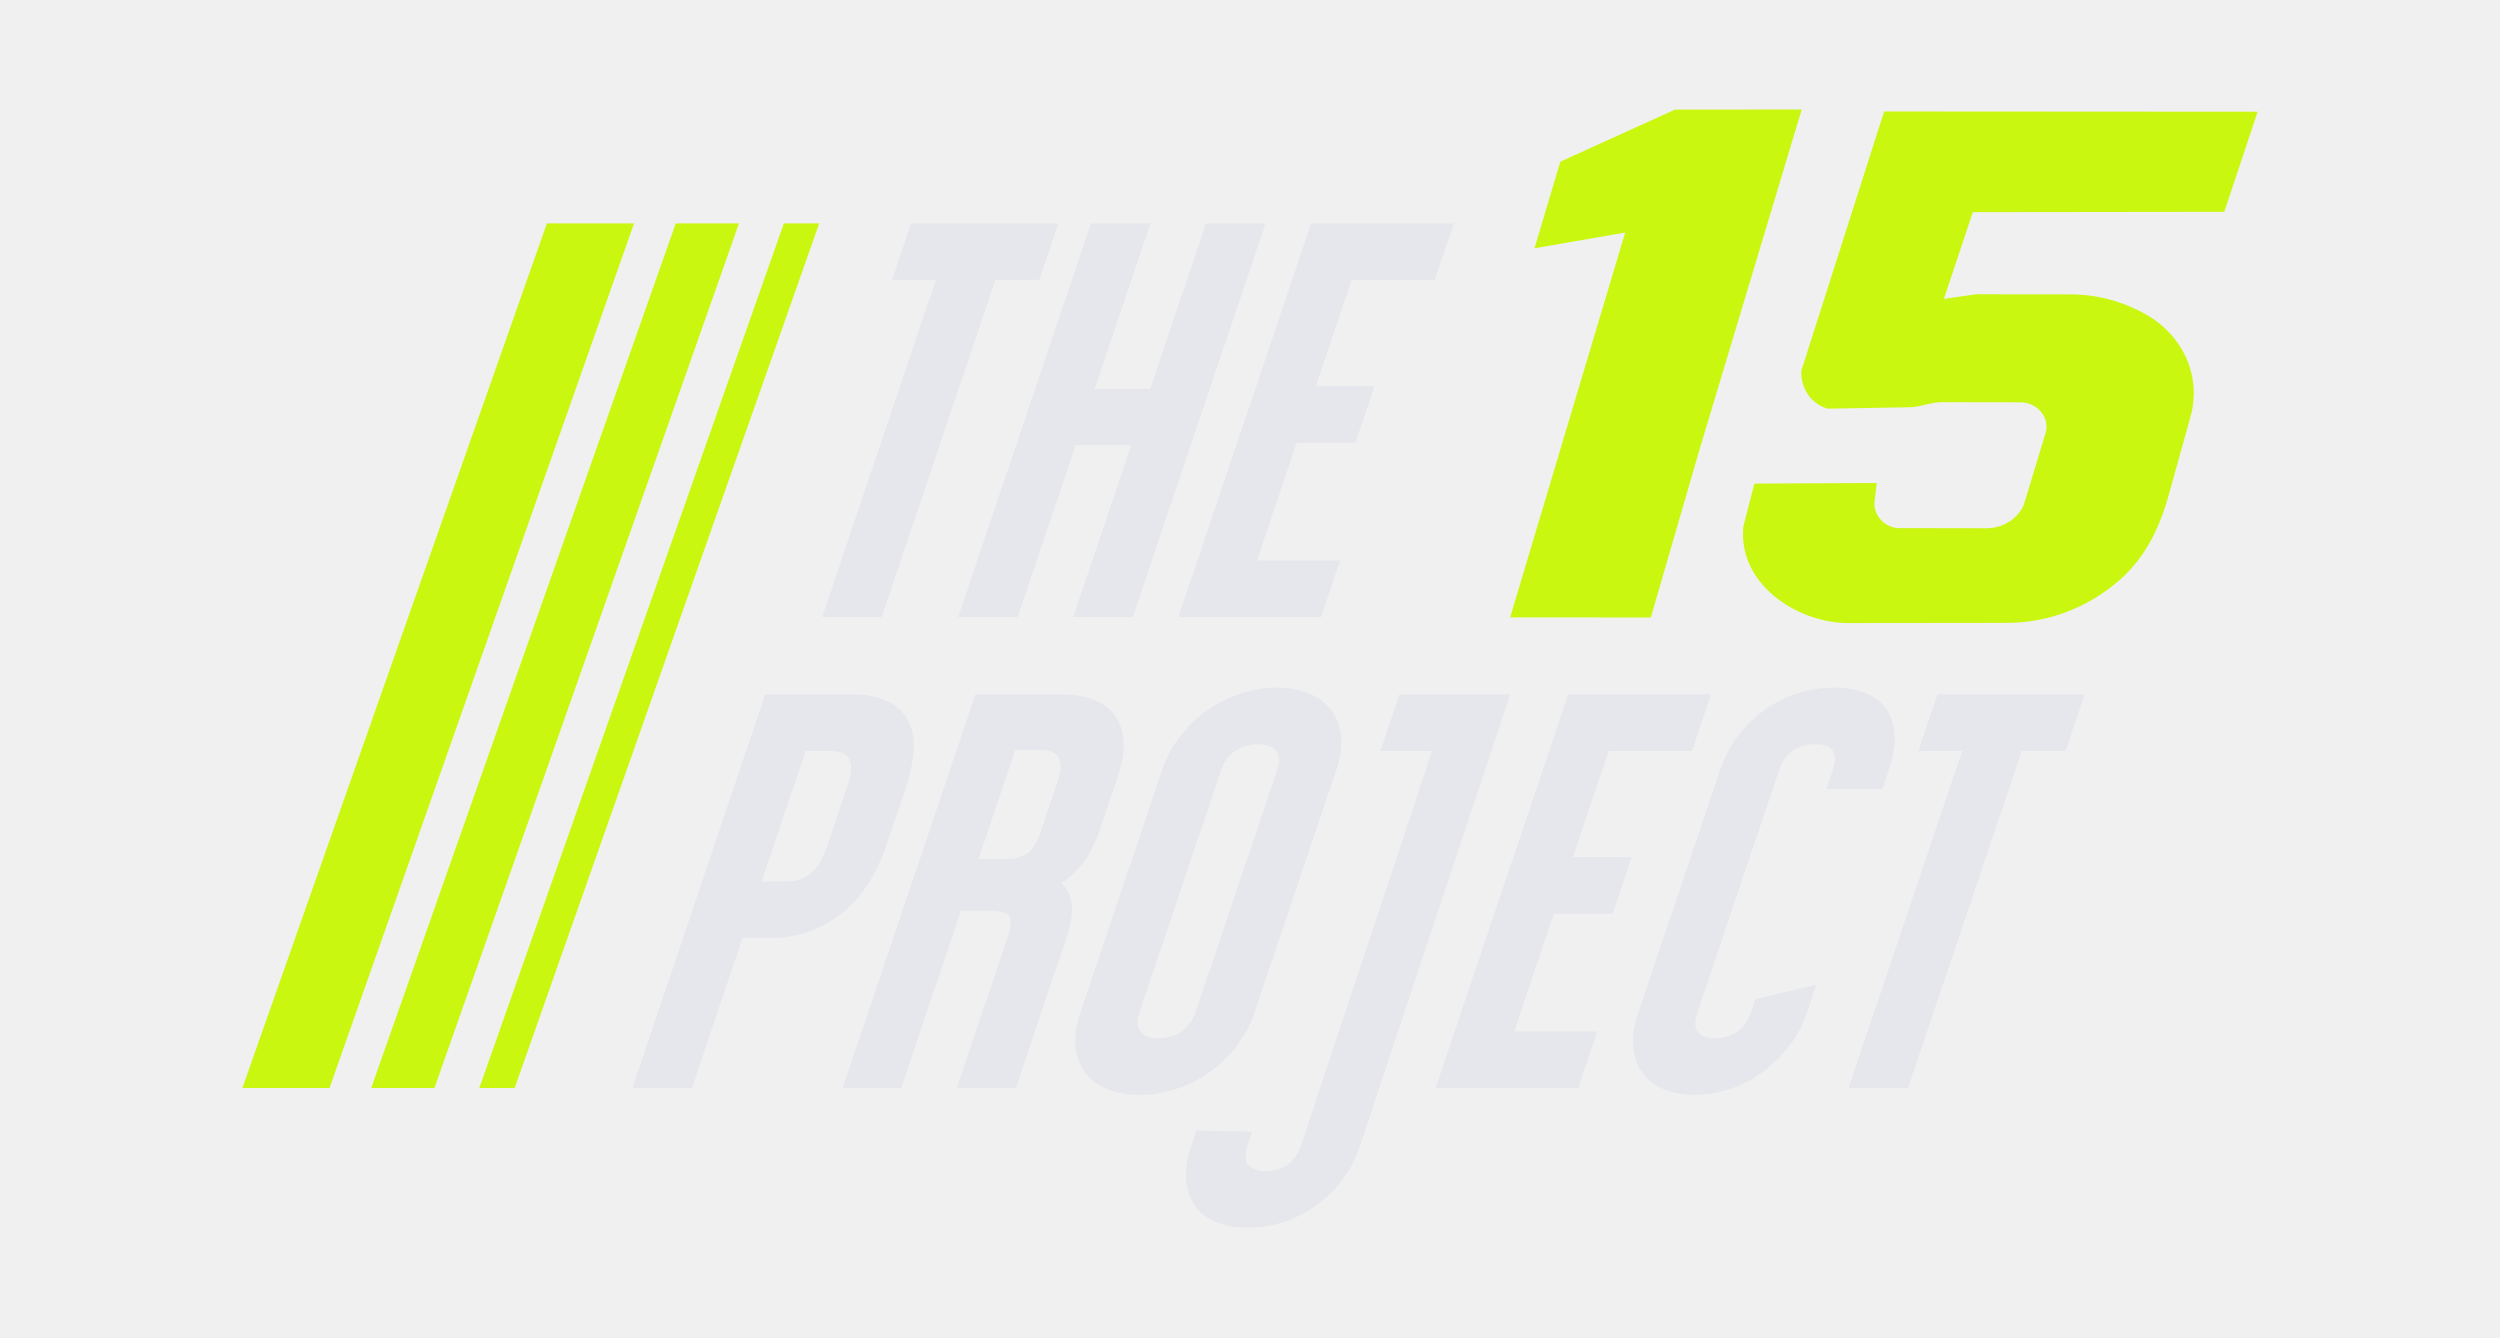
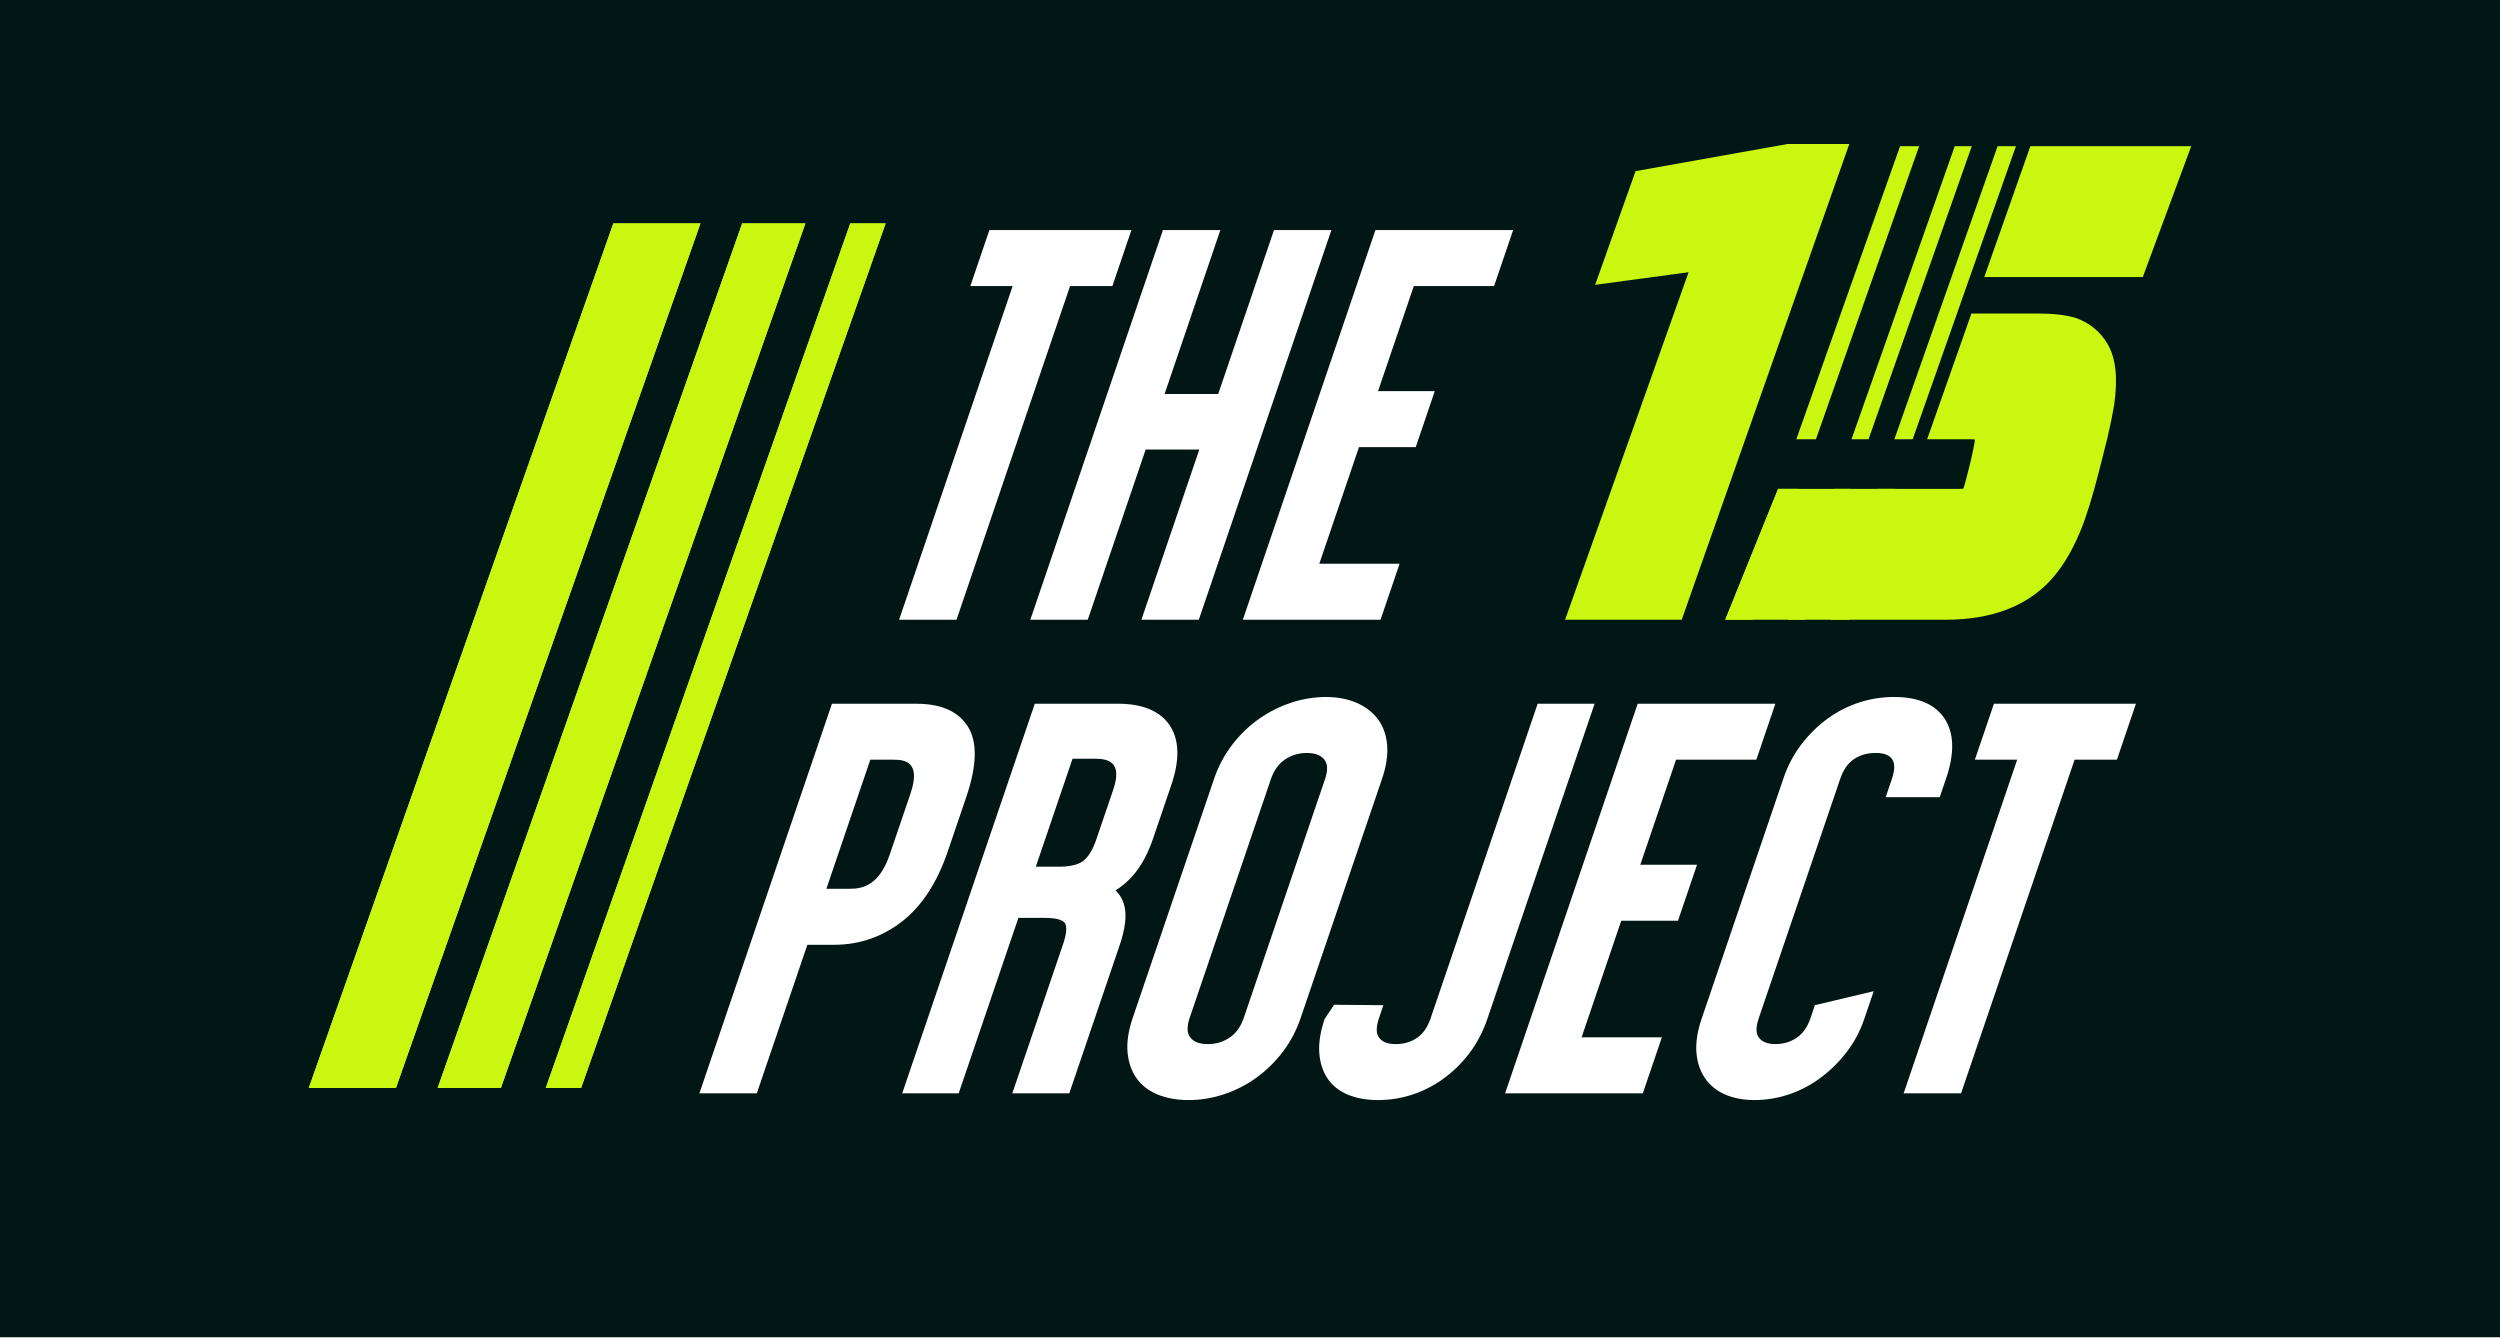
<svg xmlns="http://www.w3.org/2000/svg" id="Layer_1" data-name="Layer 1" viewBox="0 0 1255.11 671.33">
+   <rect x="0" width="1255.11" height="671.33" fill="#011715" />
  <g>
-     <polygon points="412.78 309.76 442.65 309.76 499.72 140.55 521.73 140.55 531.31 112.16 457.42 112.16 447.84 140.55 469.85 140.55 412.78 309.76" fill="#e6e7ec" />
-     <polygon points="540.04 223.45 567.95 223.45 538.83 309.76 568.71 309.76 635.36 112.16 605.48 112.16 577.44 195.3 549.54 195.3 577.58 112.16 547.71 112.16 481.06 309.76 510.93 309.76 540.04 223.45" fill="#e6e7ec" />
-     <polygon points="672.83 281.37 631.06 281.37 651.01 222.23 680.52 222.23 690.1 193.84 660.58 193.84 678.56 140.55 720.33 140.55 729.9 112.16 658.26 112.16 591.61 309.76 663.25 309.76 672.83 281.37" fill="#e6e7ec" />
-     <path d="M428.11,348.64h-43.95l-66.65,197.6h29.87l25.41-75.34h14.08c12.93,0,24.69-3.96,34.96-11.76,10.22-7.76,18.1-19.69,23.42-35.47l9.38-27.79c5.32-15.77,5.49-27.7.51-35.47-5.01-7.81-14.11-11.76-27.03-11.76ZM404.45,377.03h12.33c6.79,0,13.91,1.98,8.71,17.38l-10.36,30.72c-5.2,15.4-13.65,17.38-20.44,17.38h-12.33l22.09-65.48Z" fill="#e6e7ec" />
-     <path d="M532.81,443.3c3.31-2.02,6.32-4.55,9-7.56,4.24-4.77,7.66-11.11,10.45-19.38l8.96-26.58c4.29-12.73,3.88-22.88-1.22-30.18-5.1-7.27-14.22-10.96-27.1-10.96h-43.2l-66.65,197.6h29.37l30.02-88.99h13.58c7.84,0,10.08,1.7,10.71,2.72,1.15,1.85.85,5.48-.84,10.52l-25.55,75.76h29.62l25.31-75.03c2.82-8.37,3.58-15.09,2.26-19.99-.87-3.2-2.44-5.85-4.71-7.92ZM509.67,376.54h12.08c10.08,0,12.92,4.91,9.21,15.92l-8.39,24.87c-1.78,5.27-4.02,8.97-6.65,11-2.53,1.94-6.9,2.97-12.63,2.97h-12.08l18.47-54.75Z" fill="#e6e7ec" />
-     <path d="M668.18,356.33c-2.79-3.52-6.56-6.28-11.22-8.22-4.64-1.92-9.97-2.89-15.85-2.89s-12.13.97-18.06,2.89c-5.98,1.94-11.59,4.71-16.67,8.24-5.12,3.55-9.74,7.95-13.73,13.07-3.98,5.11-7.11,10.97-9.28,17.42l-40.87,121.18c-2.18,6.45-3.01,12.31-2.47,17.41.53,5.11,2.17,9.54,4.85,13.17,2.69,3.64,6.45,6.43,11.18,8.29,4.65,1.83,10.07,2.75,16.11,2.75s11.83-.93,17.71-2.75c5.97-1.85,11.64-4.63,16.86-8.26,5.22-3.63,9.9-8.07,13.89-13.19,3.99-5.11,7.11-10.97,9.28-17.42l40.87-121.18c2.17-6.44,3-12.3,2.47-17.42-.54-5.13-2.24-9.53-5.05-13.1ZM641.06,387.09l-40.71,120.69c-1.54,4.58-3.88,7.87-7.13,10.07-3.4,2.3-7.15,3.41-11.49,3.41s-7.34-1.12-9.19-3.41c-1.77-2.2-1.88-5.49-.34-10.07l40.71-120.69c1.54-4.57,3.88-7.87,7.13-10.07,3.4-2.3,7.16-3.41,11.49-3.41s7.34,1.12,9.19,3.41c1.77,2.2,1.88,5.49.34,10.07Z" fill="#e6e7ec" />
-     <polygon points="720.7 546.24 792.34 546.24 801.91 517.85 760.15 517.85 780.09 458.71 809.61 458.71 819.18 430.32 789.67 430.32 807.64 377.03 849.41 377.03 858.99 348.64 787.35 348.64 720.7 546.24" fill="#e6e7ec" />
-     <path d="M920.74,345.23c-6.21,0-12.3.93-18.11,2.76-5.9,1.86-11.46,4.65-16.54,8.31-5.04,3.63-9.56,8.02-13.42,13.04-3.87,5.03-6.9,10.75-9.01,17.02l-41.2,122.15c-2.12,6.27-2.95,12-2.47,17.02.47,5.03,2.03,9.42,4.62,13.04,2.6,3.64,6.18,6.43,10.65,8.3,4.41,1.84,9.55,2.77,15.28,2.77s11.77-.93,17.5-2.77c5.82-1.86,11.33-4.66,16.39-8.3,5.01-3.61,9.56-7.98,13.51-13,3.97-5.04,7.05-10.78,9.17-17.07l4.75-14.07-30.52,7.1-2.19,6.49c-1.54,4.57-3.82,7.82-6.96,9.94-3.28,2.21-6.91,3.29-11.08,3.29s-7-1.07-8.71-3.26c-1.65-2.12-1.7-5.38-.15-9.97l40.87-121.18c1.55-4.59,3.8-7.85,6.88-9.97,3.19-2.2,6.92-3.26,11.41-3.26s7.11,1.05,8.66,3.2c1.51,2.1,1.49,5.48-.05,10.04l-3.1,9.2h28.12l3.27-9.68c4.24-12.56,3.86-22.66-1.12-30.03-4.99-7.37-13.89-11.11-26.45-11.11Z" fill="#e6e7ec" />
-     <polygon points="972.68 348.64 963.11 377.03 985.12 377.03 928.04 546.24 957.92 546.24 1014.99 377.03 1037 377.03 1046.58 348.64 972.68 348.64" fill="#e6e7ec" />
    <g>
-       <polygon points="411.28 112.16 393.53 112.16 240.64 546.24 258.39 546.24 411.28 112.16" fill="#caf70f" />
-       <polygon points="371 112.16 339.25 112.16 186.36 546.24 218.11 546.24 371 112.16" fill="#caf70f" />
-       <polygon points="318.32 112.16 274.57 112.16 121.68 546.24 165.43 546.24 318.32 112.16" fill="#caf70f" />
-       <path d="M927.85,312.8c-25.43.03-55.39-19.49-52.63-48.41l5.57-21.61,61.44-.3-1.11,9.09c-.85,6.96,5.04,13.56,12.46,13.57l44.05.06c8.1.01,16.47-5.31,18.79-12.97l10.52-34.76c2.44-8.07-4.36-15.48-12.55-15.49l-39.38-.06c-5.97,0-10.63,2.45-16.16,2.54l-41.33.71c-8.43-2.59-13.4-10.03-13.21-18.94l41.6-130.27,187.53.12-16.75,50.27-126.24.17-14.54,43.55,16.05-2.33,47.38.05c13.63.01,26.47,3.53,38.1,10.11,18.34,10.38,28,30.81,22.3,51.28l-11.04,39.65c-4.48,16.1-11.66,31.05-24.45,42.27-15.58,13.67-35.48,21.59-56.45,21.61l-79.95.09Z" fill="#caf70f" />
-       <polygon points="758.15 309.96 815.92 116.74 770.38 124.65 783.35 81.16 840.91 55.03 904.53 54.99 853.27 225.58 828.79 309.99 758.15 309.96" fill="#caf70f" />
+       <polygon points="444.62 112.16 426.87 112.16 273.98 546.24 291.73 546.24 444.62 112.16" fill="#caf70f" />
+       <polygon points="404.34 112.16 372.6 112.16 219.71 546.24 251.45 546.24 404.34 112.16" fill="#caf70f" />
+       <polygon points="351.66 112.16 307.91 112.16 155.02 546.24 198.77 546.24 351.66 112.16" fill="#caf70f" />
    </g>
-     <path d="M756.49,348.64h-53.89l-9.58,28.39h25.93l-65.62,197.68c-1.55,4.59-3.8,7.85-6.88,9.97-3.19,2.2-6.84,3.26-11.16,3.26s-7-1.07-8.71-3.26c-1.65-2.12-1.7-5.38-.15-9.97l2.19-6.49-27.91-.63-2.57,7.61c-2.11,6.26-2.99,11.97-2.6,16.98.38,5.03,1.85,9.43,4.35,13.06,2.52,3.66,6.11,6.46,10.69,8.33,4.49,1.84,9.84,2.77,15.89,2.77s12.02-.93,17.75-2.77c5.82-1.86,11.33-4.66,16.39-8.3,5.05-3.64,9.54-8.04,13.33-13.09,3.77-5.02,6.74-10.73,8.85-16.98l75.36-226.56h-1.66Z" fill="#e6e7ec" />
+     <g>
+       <polygon points="451.39 311.12 480.22 311.12 537.22 143.62 558.46 143.62 568.02 115.51 496.71 115.51 487.15 143.62 508.39 143.62 451.39 311.12" fill="#fff" />
+       <polygon points="575.18 225.68 602.11 225.68 573.04 311.12 601.86 311.12 668.42 115.51 639.6 115.51 611.59 197.81 584.67 197.81 612.67 115.51 583.84 115.51 517.28 311.12 546.11 311.12 575.18 225.68" fill="#fff" />
+       <polygon points="702.66 283.01 662.35 283.01 682.28 224.47 710.76 224.47 720.32 196.37 691.84 196.37 709.79 143.62 750.09 143.62 759.66 115.51 690.52 115.51 623.96 311.12 693.1 311.12 702.66 283.01" fill="#fff" />
+     </g>
+     <g>
+       <path d="M460.09,353.3h-42.41l-66.56,195.6h28.83l25.38-74.58h13.58c12.47,0,23.87-3.92,33.87-11.64,9.95-7.68,17.69-19.5,23-35.11l9.36-27.51c5.31-15.61,5.61-27.42.89-35.11-4.75-7.73-13.48-11.64-25.95-11.64ZM436.94,381.4h11.89c6.55,0,13.4,1.96,8.21,17.2l-10.35,30.41c-5.19,15.25-13.37,17.2-19.92,17.2h-11.89l22.06-64.82Z" fill="#fff" />
+       <path d="M560.05,447c3.22-2,6.15-4.5,8.77-7.48,4.15-4.72,7.52-10.99,10.3-19.19l8.95-26.31c4.29-12.6,4.01-22.65-.84-29.87-4.84-7.2-13.6-10.85-26.03-10.85h-41.69l-66.56,195.6h28.35l29.98-88.09h13.1c7.57,0,9.7,1.69,10.3,2.69,1.08,1.83.76,5.43-.93,10.41l-25.52,74.99h28.59l25.27-74.27c2.82-8.28,3.63-14.94,2.41-19.79-.8-3.16-2.29-5.79-4.46-7.84ZM538.47,380.92h11.65c9.73,0,12.41,4.86,8.7,15.76l-8.38,24.62c-1.77,5.22-3.98,8.88-6.55,10.88-2.46,1.92-6.69,2.94-12.22,2.94h-11.65l18.44-54.2Z" fill="#fff" />
+       <path d="M691.66,360.92c-2.65-3.48-6.26-6.22-10.73-8.14-4.45-1.9-9.59-2.86-15.27-2.86s-11.71.96-17.46,2.86c-5.79,1.92-11.23,4.66-16.18,8.16-4.98,3.52-9.49,7.87-13.39,12.94-3.9,5.06-6.98,10.86-9.15,17.24l-40.82,119.95c-2.17,6.39-3.04,12.19-2.58,17.24.46,5.06,1.98,9.45,4.53,13.03,2.55,3.61,6.15,6.37,10.69,8.21,4.46,1.81,9.68,2.73,15.51,2.73s11.43-.92,17.12-2.73c5.78-1.83,11.28-4.59,16.36-8.18,5.08-3.59,9.64-7.99,13.55-13.06,3.9-5.06,6.98-10.86,9.15-17.24l40.82-119.95c2.17-6.37,3.04-12.17,2.58-17.24-.46-5.07-2.05-9.44-4.73-12.96ZM665.15,391.36l-40.65,119.47c-1.54,4.53-3.83,7.79-7,9.97-3.3,2.27-6.94,3.38-11.13,3.38s-7.07-1.1-8.83-3.38c-1.69-2.18-1.76-5.43-.22-9.96l40.65-119.47c1.54-4.53,3.83-7.79,7-9.96,3.31-2.27,6.95-3.38,11.13-3.38s7.07,1.1,8.83,3.38c1.69,2.18,1.76,5.44.22,9.97Z" fill="#fff" />
+       <path d="M718.3,511.08c-1.55,4.54-3.75,7.77-6.75,9.87-3.11,2.17-6.64,3.23-10.81,3.23s-6.74-1.06-8.37-3.23c-1.57-2.1-1.58-5.32-.04-9.87l2.19-6.43-24.75-.21-4.74,7.12c-2.11,6.19-3.02,11.85-2.7,16.8.31,4.98,1.68,9.33,4.05,12.93,2.39,3.62,5.83,6.4,10.22,8.25,4.31,1.82,9.46,2.74,15.3,2.74s11.61-.92,17.16-2.74c5.63-1.84,10.99-4.61,15.91-8.22,4.91-3.6,9.29-7.96,13.01-12.96,3.69-4.97,6.63-10.62,8.73-16.8l53.85-158.26h-28.59l-53.69,157.78Z" fill="#fff" />
+       <polygon points="755.63 548.9 824.76 548.9 834.33 520.8 794.02 520.8 813.94 462.26 842.42 462.26 851.98 434.15 823.5 434.15 841.45 381.4 881.76 381.4 891.32 353.3 822.19 353.3 755.63 548.9" fill="#fff" />
+       <path d="M950.95,349.92c-5.99,0-11.88.92-17.5,2.73-5.71,1.84-11.11,4.61-16.05,8.23-4.91,3.59-9.31,7.94-13.1,12.91-3.79,4.97-6.78,10.64-8.89,16.85l-41.15,120.92c-2.11,6.21-2.98,11.88-2.58,16.85.4,4.98,1.85,9.32,4.31,12.91,2.47,3.61,5.89,6.37,10.18,8.21,4.23,1.82,9.18,2.75,14.71,2.75s11.37-.92,16.92-2.74c5.63-1.84,10.99-4.61,15.91-8.22,4.88-3.57,9.31-7.9,13.19-12.87,3.88-4.99,6.93-10.67,9.05-16.9l4.74-13.93-29.53,7.02-2.19,6.43c-1.54,4.52-3.77,7.74-6.83,9.84-3.2,2.19-6.7,3.26-10.73,3.26s-6.74-1.06-8.37-3.23c-1.57-2.1-1.58-5.32-.03-9.87l40.82-119.95c1.55-4.54,3.75-7.77,6.75-9.87,3.1-2.17,6.72-3.23,11.05-3.23s6.85,1.04,8.32,3.16c1.43,2.08,1.38,5.42-.16,9.94l-3.1,9.1h27.14l3.26-9.59c4.23-12.43,3.98-22.43-.74-29.72-4.73-7.3-13.28-11-25.4-11Z" fill="#fff" />
+       <polygon points="1001.04 353.3 991.47 381.4 1012.71 381.4 955.72 548.9 984.54 548.9 1041.54 381.4 1062.78 381.4 1072.34 353.3 1001.04 353.3" fill="#fff" />
+     </g>
+     <g>
+       <g>
+         <polygon points="941.81 185.71 929.54 220.52 938.09 220.52 951.39 182.78 951.39 182.78 978.78 105.01 978.78 105.01 989.91 73.4 981.36 73.4 970.23 105.01 970.23 105.01 941.81 185.71 941.81 185.71" fill="#caf70f" />
+         <polygon points="945.13 263.47 945.13 263.47 951.49 245.42 942.29 245.42 935.93 263.47 935.93 263.47 919.15 311.12 928.35 311.12 945.13 263.47" fill="#caf70f" />
+         <polygon points="906.18 311.12 922.96 263.47 922.96 263.47 929.32 245.42 920.77 245.42 914.41 263.47 914.41 263.47 897.63 311.12 906.18 311.12" fill="#caf70f" />
+         <polygon points="1000.95 105.01 1012.08 73.4 1002.88 73.4 991.75 105.01 991.75 105.01 963.32 185.71 963.32 185.71 951.06 220.52 960.26 220.52 973.55 182.78 973.55 182.78 1000.95 105.01 1000.95 105.01" fill="#caf70f" />
+         <polygon points="1019.33 73.4 1008.19 105.01 1008.19 105.01 996.19 139.1 1075.77 139.1 1100.09 73.4 1019.33 73.4" fill="#caf70f" />
+         <polygon points="896.55 263.47 896.55 263.47 902.91 245.42 892.69 245.42 866.16 311.12 879.77 311.12 896.55 263.47" fill="#caf70f" />
+         <polygon points="924.97 182.78 924.97 182.78 952.37 105.01 952.37 105.01 963.5 73.4 953.91 73.4 901.83 220.52 911.68 220.52 924.97 182.78" fill="#caf70f" />
+       </g>
+       <polygon points="844.31 311.12 859.45 268.11 859.46 268.11 887.12 189.55 887.13 189.55 913.79 113.84 913.8 113.84 928.43 72.3 897.38 72.3 821.12 85.92 800.84 142.99 847.75 136.67 785.75 311.12 844.31 311.12" fill="#caf70f" />
+     </g>
+     <g>
+       <polygon points="444.62 112.16 426.87 112.16 273.98 546.24 291.73 546.24 444.62 112.16" fill="#caf70f" />
+       <polygon points="404.34 112.16 372.6 112.16 219.71 546.24 251.45 546.24 404.34 112.16" fill="#caf70f" />
+       <polygon points="351.66 112.16 307.91 112.16 155.02 546.24 198.77 546.24 351.66 112.16" fill="#caf70f" />
+     </g>
  </g>
+   <path d="M1058.02,172.53c-3.79-6.23-9.13-10.56-15.86-12.88l-.38-.12c-4.75-1.44-11.01-2.14-19.13-2.14h-32.91l-9.97,28.32h0l-12.26,34.81h21.38c1.13,0,1.97.06,2.6.14-.23,2.07-.9,6.04-2.71,13.23l-1.58,6.25c-.56,2.22-.96,3.51-1.19,4.19l-.06.18c-.1.31-.19.59-.29.85-.54.04-1.19.07-1.96.07h-91.01l-26.54,65.7h69.44,0s41.26,0,41.26,0c22.89,0,40.64-6.71,52.77-19.97,5.67-6.23,10.46-14.11,14.69-24.19,3.17-7.72,6.25-17.58,9.42-30.13l4.27-16.91.06-.26c1.51-6.5,2.6-11.84,3.33-16.31l.05-.32c1.87-13.51.77-23.46-3.43-30.49Z" fill="#caf70f" />
</svg>
